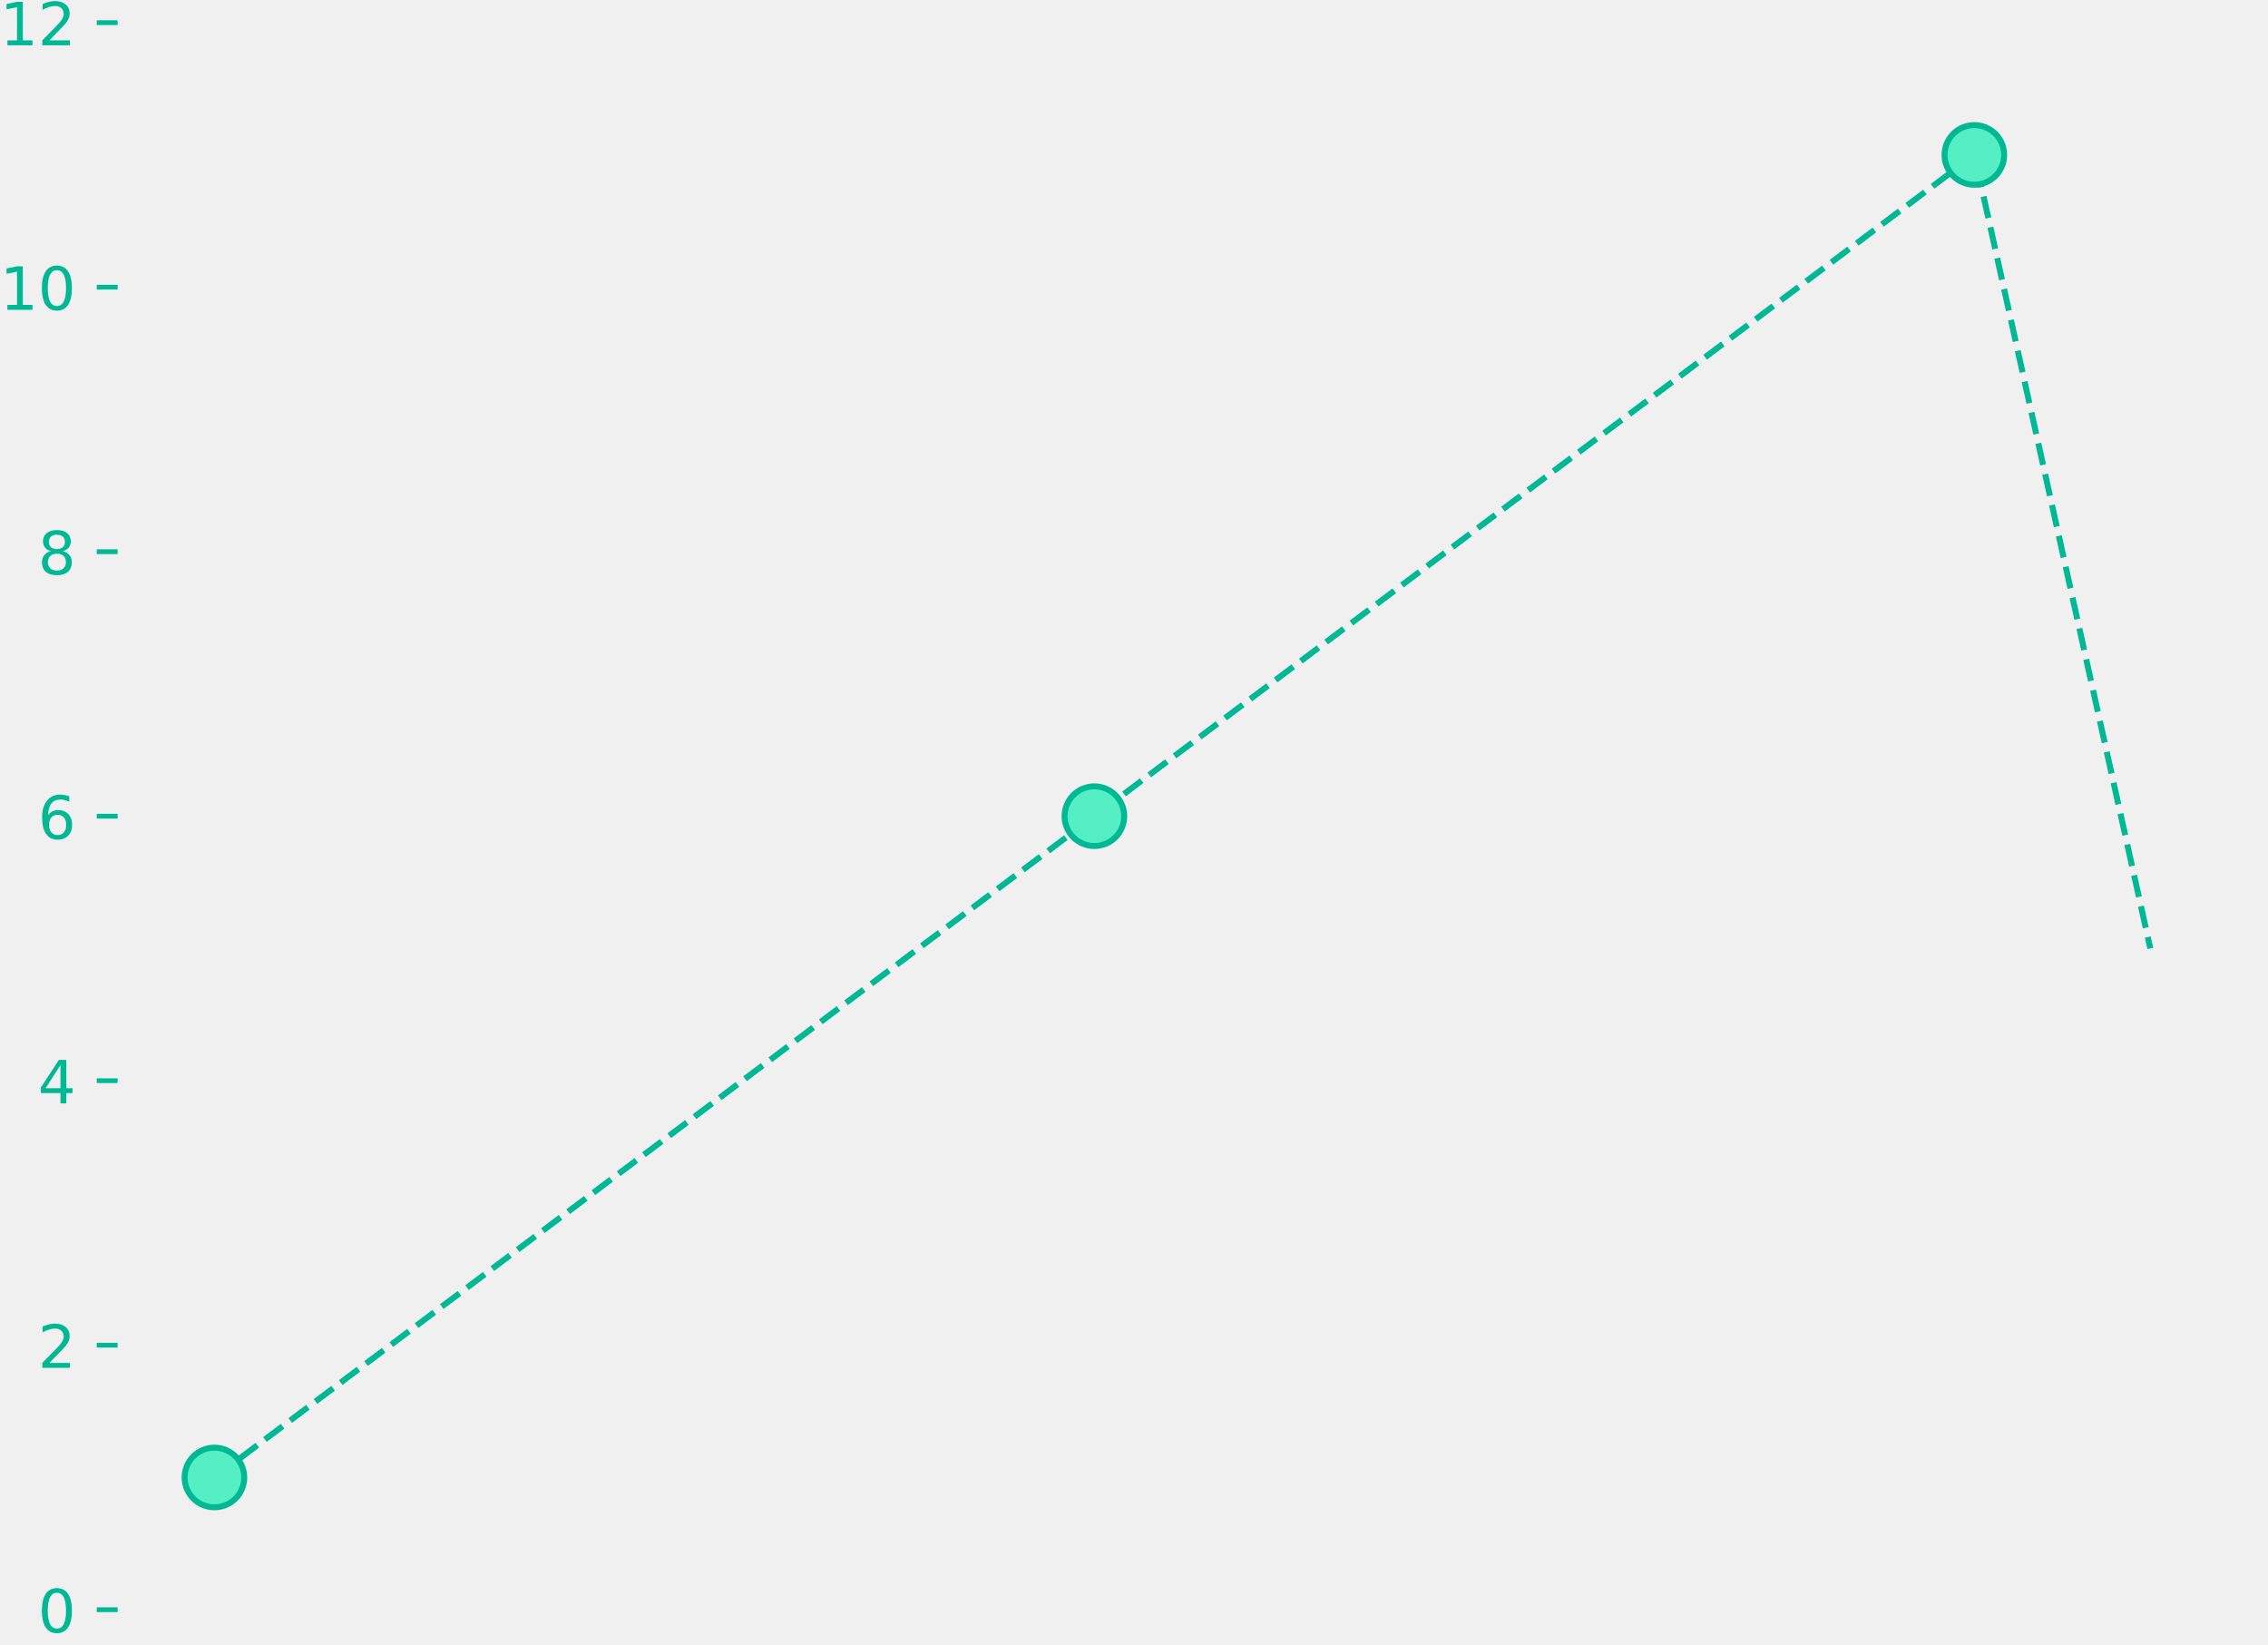
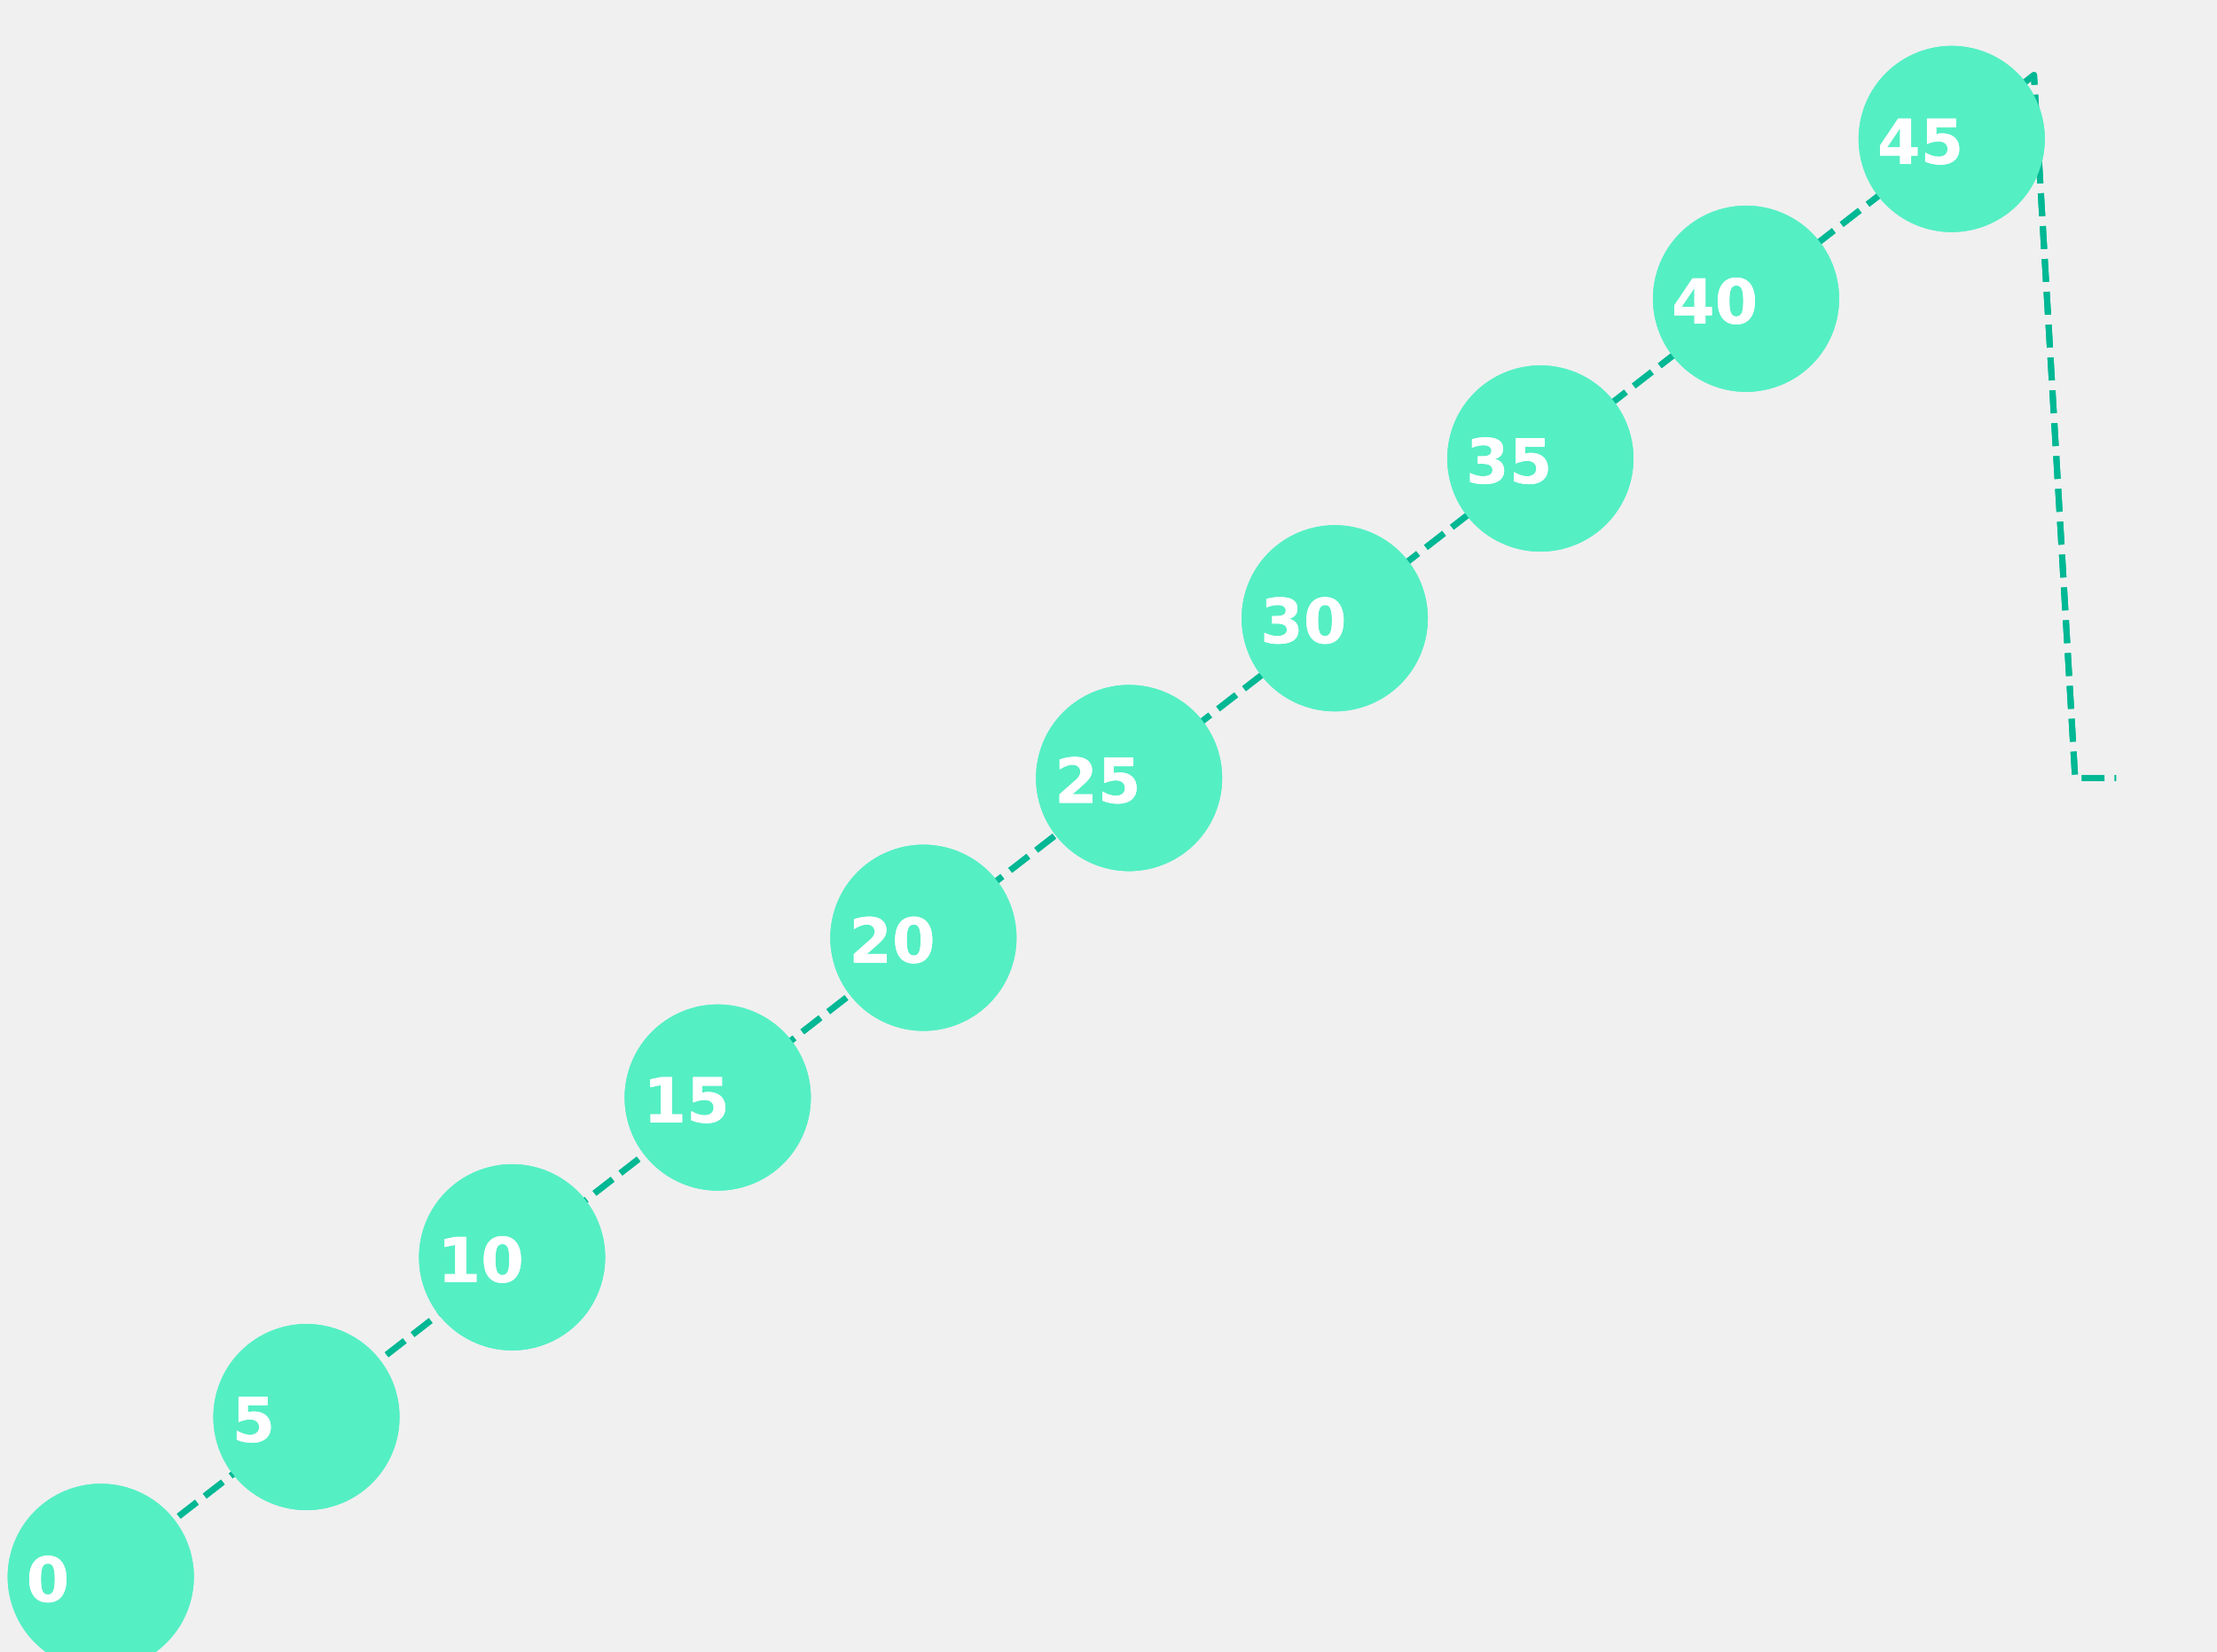
- <svg xmlns="http://www.w3.org/2000/svg" xmlns:xlink="http://www.w3.org/1999/xlink" height="275.79pt" version="1.1" viewBox="0 0 380.345 275.79" width="380.345pt">
+ <svg xmlns="http://www.w3.org/2000/svg" xmlns:xlink="http://www.w3.org/1999/xlink" height="266.112pt" version="1.1" viewBox="0 0 357.12 266.112" width="357.12pt">
  <defs>
-     <style type="text/css">
- *{stroke-linecap:butt;stroke-linejoin:round;}
-   </style>
+     <style type="text/css">*{stroke-linecap:butt;stroke-linejoin:round;}</style>
  </defs>
  <g id="figure_1">
    <g id="patch_1">
-       <path d="M 0 275.79  L 380.345 275.79  L 380.345 0  L 0 0  z " style="fill:none;" />
+       <path d="M 0 266.112  L 357.12 266.112  L 357.12 0  L 0 0  z " style="fill:none;" />
    </g>
    <g id="axes_1">
      <g id="matplotlib.axis_1">
        <g id="xtick_1" />
        <g id="xtick_2" />
        <g id="xtick_3" />
        <g id="xtick_4" />
        <g id="xtick_5" />
        <g id="xtick_6" />
      </g>
      <g id="matplotlib.axis_2">
-         <g id="ytick_1">
-           <g id="line2d_1">
-             <defs>
-               <path d="M 0 0  L -3.5 0  " id="m8e6af105aa" style="stroke:#00b894;stroke-width:0.8;" />
-             </defs>
-             <g>
-               <use style="fill:#00b894;stroke:#00b894;stroke-width:0.8;" x="19.725" xlink:href="#m8e6af105aa" y="269.911" />
-             </g>
-           </g>
-           <g id="text_1">
-             <defs>
-               <path d="M 31.781 66.406  Q 24.172 66.406 20.328 58.906  Q 16.5 51.422 16.5 36.375  Q 16.5 21.391 20.328 13.891  Q 24.172 6.391 31.781 6.391  Q 39.453 6.391 43.281 13.891  Q 47.125 21.391 47.125 36.375  Q 47.125 51.422 43.281 58.906  Q 39.453 66.406 31.781 66.406  z M 31.781 74.219  Q 44.047 74.219 50.516 64.516  Q 56.984 54.828 56.984 36.375  Q 56.984 17.969 50.516 8.266  Q 44.047 -1.422 31.781 -1.422  Q 19.531 -1.422 13.062 8.266  Q 6.594 17.969 6.594 36.375  Q 6.594 54.828 13.062 64.516  Q 19.531 74.219 31.781 74.219  z " id="DejaVuSans-48" />
-             </defs>
-             <g style="fill:#00b894;" transform="translate(6.3625 273.7104)scale(0.1 -0.1)">
-               <use xlink:href="#DejaVuSans-48" />
-             </g>
-           </g>
-         </g>
-         <g id="ytick_2">
-           <g id="line2d_2">
-             <g>
-               <use style="fill:#00b894;stroke:#00b894;stroke-width:0.8;" x="19.725" xlink:href="#m8e6af105aa" y="225.559" />
-             </g>
-           </g>
-           <g id="text_2">
-             <defs>
-               <path d="M 19.188 8.297  L 53.609 8.297  L 53.609 0  L 7.328 0  L 7.328 8.297  Q 12.938 14.109 22.625 23.891  Q 32.328 33.688 34.812 36.531  Q 39.547 41.844 41.422 45.531  Q 43.312 49.219 43.312 52.781  Q 43.312 58.594 39.234 62.25  Q 35.156 65.922 28.609 65.922  Q 23.969 65.922 18.812 64.312  Q 13.672 62.703 7.812 59.422  L 7.812 69.391  Q 13.766 71.781 18.938 73  Q 24.125 74.219 28.422 74.219  Q 39.75 74.219 46.484 68.547  Q 53.219 62.891 53.219 53.422  Q 53.219 48.922 51.531 44.891  Q 49.859 40.875 45.406 35.406  Q 44.188 33.984 37.641 27.219  Q 31.109 20.453 19.188 8.297  z " id="DejaVuSans-50" />
-             </defs>
-             <g style="fill:#00b894;" transform="translate(6.3625 229.3584)scale(0.1 -0.1)">
-               <use xlink:href="#DejaVuSans-50" />
-             </g>
-           </g>
-         </g>
-         <g id="ytick_3">
-           <g id="line2d_3">
-             <g>
-               <use style="fill:#00b894;stroke:#00b894;stroke-width:0.8;" x="19.725" xlink:href="#m8e6af105aa" y="181.207" />
-             </g>
-           </g>
-           <g id="text_3">
-             <defs>
-               <path d="M 37.797 64.312  L 12.891 25.391  L 37.797 25.391  z M 35.203 72.906  L 47.609 72.906  L 47.609 25.391  L 58.016 25.391  L 58.016 17.188  L 47.609 17.188  L 47.609 0  L 37.797 0  L 37.797 17.188  L 4.891 17.188  L 4.891 26.703  z " id="DejaVuSans-52" />
-             </defs>
-             <g style="fill:#00b894;" transform="translate(6.3625 185.0064)scale(0.1 -0.1)">
-               <use xlink:href="#DejaVuSans-52" />
-             </g>
-           </g>
-         </g>
-         <g id="ytick_4">
-           <g id="line2d_4">
-             <g>
-               <use style="fill:#00b894;stroke:#00b894;stroke-width:0.8;" x="19.725" xlink:href="#m8e6af105aa" y="136.855" />
-             </g>
-           </g>
-           <g id="text_4">
-             <defs>
-               <path d="M 33.016 40.375  Q 26.375 40.375 22.484 35.828  Q 18.609 31.297 18.609 23.391  Q 18.609 15.531 22.484 10.953  Q 26.375 6.391 33.016 6.391  Q 39.656 6.391 43.531 10.953  Q 47.406 15.531 47.406 23.391  Q 47.406 31.297 43.531 35.828  Q 39.656 40.375 33.016 40.375  z M 52.594 71.297  L 52.594 62.312  Q 48.875 64.062 45.094 64.984  Q 41.312 65.922 37.594 65.922  Q 27.828 65.922 22.672 59.328  Q 17.531 52.734 16.797 39.406  Q 19.672 43.656 24.016 45.922  Q 28.375 48.188 33.594 48.188  Q 44.578 48.188 50.953 41.516  Q 57.328 34.859 57.328 23.391  Q 57.328 12.156 50.688 5.359  Q 44.047 -1.422 33.016 -1.422  Q 20.359 -1.422 13.672 8.266  Q 6.984 17.969 6.984 36.375  Q 6.984 53.656 15.188 63.938  Q 23.391 74.219 37.203 74.219  Q 40.922 74.219 44.703 73.484  Q 48.484 72.75 52.594 71.297  z " id="DejaVuSans-54" />
-             </defs>
-             <g style="fill:#00b894;" transform="translate(6.3625 140.6544)scale(0.1 -0.1)">
-               <use xlink:href="#DejaVuSans-54" />
-             </g>
-           </g>
-         </g>
-         <g id="ytick_5">
-           <g id="line2d_5">
-             <g>
-               <use style="fill:#00b894;stroke:#00b894;stroke-width:0.8;" x="19.725" xlink:href="#m8e6af105aa" y="92.503" />
-             </g>
-           </g>
-           <g id="text_5">
-             <defs>
-               <path d="M 31.781 34.625  Q 24.75 34.625 20.719 30.859  Q 16.703 27.094 16.703 20.516  Q 16.703 13.922 20.719 10.156  Q 24.75 6.391 31.781 6.391  Q 38.812 6.391 42.859 10.172  Q 46.922 13.969 46.922 20.516  Q 46.922 27.094 42.891 30.859  Q 38.875 34.625 31.781 34.625  z M 21.922 38.812  Q 15.578 40.375 12.031 44.719  Q 8.5 49.078 8.5 55.328  Q 8.5 64.062 14.719 69.141  Q 20.953 74.219 31.781 74.219  Q 42.672 74.219 48.875 69.141  Q 55.078 64.062 55.078 55.328  Q 55.078 49.078 51.531 44.719  Q 48 40.375 41.703 38.812  Q 48.828 37.156 52.797 32.312  Q 56.781 27.484 56.781 20.516  Q 56.781 9.906 50.312 4.234  Q 43.844 -1.422 31.781 -1.422  Q 19.734 -1.422 13.25 4.234  Q 6.781 9.906 6.781 20.516  Q 6.781 27.484 10.781 32.312  Q 14.797 37.156 21.922 38.812  z M 18.312 54.391  Q 18.312 48.734 21.844 45.562  Q 25.391 42.391 31.781 42.391  Q 38.141 42.391 41.719 45.562  Q 45.312 48.734 45.312 54.391  Q 45.312 60.062 41.719 63.234  Q 38.141 66.406 31.781 66.406  Q 25.391 66.406 21.844 63.234  Q 18.312 60.062 18.312 54.391  z " id="DejaVuSans-56" />
-             </defs>
-             <g style="fill:#00b894;" transform="translate(6.3625 96.30244)scale(0.1 -0.1)">
-               <use xlink:href="#DejaVuSans-56" />
-             </g>
-           </g>
-         </g>
-         <g id="ytick_6">
-           <g id="line2d_6">
-             <g>
-               <use style="fill:#00b894;stroke:#00b894;stroke-width:0.8;" x="19.725" xlink:href="#m8e6af105aa" y="48.151" />
-             </g>
-           </g>
-           <g id="text_6">
-             <defs>
-               <path d="M 12.406 8.297  L 28.516 8.297  L 28.516 63.922  L 10.984 60.406  L 10.984 69.391  L 28.422 72.906  L 38.281 72.906  L 38.281 8.297  L 54.391 8.297  L 54.391 0  L 12.406 0  z " id="DejaVuSans-49" />
-             </defs>
-             <g style="fill:#00b894;" transform="translate(0 51.95044)scale(0.1 -0.1)">
-               <use xlink:href="#DejaVuSans-49" />
-               <use x="63.623" xlink:href="#DejaVuSans-48" />
-             </g>
-           </g>
-         </g>
-         <g id="ytick_7">
-           <g id="line2d_7">
-             <g>
-               <use style="fill:#00b894;stroke:#00b894;stroke-width:0.8;" x="19.725" xlink:href="#m8e6af105aa" y="3.799" />
-             </g>
-           </g>
-           <g id="text_7">
-             <g style="fill:#00b894;" transform="translate(0 7.598437)scale(0.1 -0.1)">
-               <use xlink:href="#DejaVuSans-49" />
-               <use x="63.623" xlink:href="#DejaVuSans-50" />
-             </g>
-           </g>
+         <g id="ytick_1" />
+         <g id="ytick_2" />
+         <g id="ytick_3" />
+         <g id="ytick_4" />
+         <g id="ytick_5" />
+       </g>
+       <g id="line2d_1">
+         <path clip-path="url(#p3520a2da83)" d="M 16.233 254.016  L 22.858 248.869  L 29.484 243.722  L 36.11 238.574  L 42.735 233.427  L 49.361 228.28  L 55.986 223.133  L 62.612 217.985  L 69.238 212.838  L 75.863 207.691  L 82.489 202.544  L 89.114 197.396  L 95.74 192.249  L 102.366 187.102  L 108.991 181.955  L 115.617 176.807  L 122.242 171.66  L 128.868 166.513  L 135.494 161.366  L 142.119 156.219  L 148.745 151.071  L 155.37 145.924  L 161.996 140.777  L 168.622 135.63  L 175.247 130.482  L 181.873 125.335  L 188.498 120.188  L 195.124 115.041  L 201.75 109.893  L 208.375 104.746  L 215.001 99.599  L 221.626 94.452  L 228.252 89.305  L 234.878 84.157  L 241.503 79.01  L 248.129 73.863  L 254.754 68.716  L 261.38 63.568  L 268.006 58.421  L 274.631 53.274  L 281.257 48.127  L 287.882 42.979  L 294.508 37.832  L 301.134 32.685  L 307.759 27.538  L 314.385 22.39  L 321.01 17.243  L 327.636 12.096  L 334.262 125.335  " style="fill:none;stroke:#00b894;stroke-dasharray:3.7,1.6;stroke-dashoffset:0;" />
+         <defs>
+           <path d="M 0 15  C 3.978 15 7.794 13.42 10.607 10.607  C 13.42 7.794 15 3.978 15 0  C 15 -3.978 13.42 -7.794 10.607 -10.607  C 7.794 -13.42 3.978 -15 0 -15  C -3.978 -15 -7.794 -13.42 -10.607 -10.607  C -13.42 -7.794 -15 -3.978 -15 0  C -15 3.978 -13.42 7.794 -10.607 10.607  C -7.794 13.42 -3.978 15 0 15  z " id="m4a6b39a15a" />
+         </defs>
+         <g clip-path="url(#p3520a2da83)">
+           <use style="fill:#55efc4;" x="16.233" xlink:href="#m4a6b39a15a" y="254.016" />
+           <use style="fill:#55efc4;" x="49.361" xlink:href="#m4a6b39a15a" y="228.28" />
+           <use style="fill:#55efc4;" x="82.489" xlink:href="#m4a6b39a15a" y="202.544" />
+           <use style="fill:#55efc4;" x="115.617" xlink:href="#m4a6b39a15a" y="176.807" />
+           <use style="fill:#55efc4;" x="148.745" xlink:href="#m4a6b39a15a" y="151.071" />
+           <use style="fill:#55efc4;" x="181.873" xlink:href="#m4a6b39a15a" y="125.335" />
+           <use style="fill:#55efc4;" x="215.001" xlink:href="#m4a6b39a15a" y="99.599" />
+           <use style="fill:#55efc4;" x="248.129" xlink:href="#m4a6b39a15a" y="73.863" />
+           <use style="fill:#55efc4;" x="281.257" xlink:href="#m4a6b39a15a" y="48.127" />
+           <use style="fill:#55efc4;" x="314.385" xlink:href="#m4a6b39a15a" y="22.39" />
        </g>
      </g>
-       <g id="line2d_8">
-         <path clip-path="url(#pa5fd565769)" d="M 35.958 247.735  L 65.472 225.559  L 94.986 203.383  L 124.5 181.207  L 154.014 159.031  L 183.528 136.855  L 213.042 114.679  L 242.556 92.503  L 272.07 70.327  L 301.584 48.151  L 331.098 25.975  L 360.612 159.031  " style="fill:none;stroke:#00b894;stroke-dasharray:3.7,1.6;stroke-dashoffset:0;" />
-         <defs>
-           <path d="M 0 5  C 1.326 5 2.598 4.473 3.536 3.536  C 4.473 2.598 5 1.326 5 0  C 5 -1.326 4.473 -2.598 3.536 -3.536  C 2.598 -4.473 1.326 -5 0 -5  C -1.326 -5 -2.598 -4.473 -3.536 -3.536  C -4.473 -2.598 -5 -1.326 -5 0  C -5 1.326 -4.473 2.598 -3.536 3.536  C -2.598 4.473 -1.326 5 0 5  z " id="m16b4c5a243" style="stroke:#00b894;" />
-         </defs>
-         <g clip-path="url(#pa5fd565769)">
-           <use style="fill:#55efc4;stroke:#00b894;" x="35.958" xlink:href="#m16b4c5a243" y="247.735" />
-           <use style="fill:#55efc4;stroke:#00b894;" x="183.528" xlink:href="#m16b4c5a243" y="136.855" />
-           <use style="fill:#55efc4;stroke:#00b894;" x="331.098" xlink:href="#m16b4c5a243" y="25.975" />
+       <g id="line2d_2">
+         <path clip-path="url(#p3520a2da83)" d="M 16.233 254.016  L 22.858 248.869  L 29.484 243.722  L 36.11 238.574  L 42.735 233.427  L 49.361 228.28  L 55.986 223.133  L 62.612 217.985  L 69.238 212.838  L 75.863 207.691  L 82.489 202.544  L 89.114 197.396  L 95.74 192.249  L 102.366 187.102  L 108.991 181.955  L 115.617 176.807  L 122.242 171.66  L 128.868 166.513  L 135.494 161.366  L 142.119 156.219  L 148.745 151.071  L 155.37 145.924  L 161.996 140.777  L 168.622 135.63  L 175.247 130.482  L 181.873 125.335  L 188.498 120.188  L 195.124 115.041  L 201.75 109.893  L 208.375 104.746  L 215.001 99.599  L 221.626 94.452  L 228.252 89.305  L 234.878 84.157  L 241.503 79.01  L 248.129 73.863  L 254.754 68.716  L 261.38 63.568  L 268.006 58.421  L 274.631 53.274  L 281.257 48.127  L 287.882 42.979  L 294.508 37.832  L 301.134 32.685  L 307.759 27.538  L 314.385 22.39  L 321.01 17.243  L 327.636 12.096  L 334.262 125.335  L 340.887 125.335  " style="fill:none;stroke:#00b894;stroke-dasharray:3.7,1.6;stroke-dashoffset:0;" />
+         <g clip-path="url(#p3520a2da83)">
+           <use style="fill:#55efc4;" x="16.233" xlink:href="#m4a6b39a15a" y="254.016" />
+           <use style="fill:#55efc4;" x="49.361" xlink:href="#m4a6b39a15a" y="228.28" />
+           <use style="fill:#55efc4;" x="82.489" xlink:href="#m4a6b39a15a" y="202.544" />
+           <use style="fill:#55efc4;" x="115.617" xlink:href="#m4a6b39a15a" y="176.807" />
+           <use style="fill:#55efc4;" x="148.745" xlink:href="#m4a6b39a15a" y="151.071" />
+           <use style="fill:#55efc4;" x="181.873" xlink:href="#m4a6b39a15a" y="125.335" />
+           <use style="fill:#55efc4;" x="215.001" xlink:href="#m4a6b39a15a" y="99.599" />
+           <use style="fill:#55efc4;" x="248.129" xlink:href="#m4a6b39a15a" y="73.863" />
+           <use style="fill:#55efc4;" x="281.257" xlink:href="#m4a6b39a15a" y="48.127" />
+           <use style="fill:#55efc4;" x="314.385" xlink:href="#m4a6b39a15a" y="22.39" />
+         </g>
+       </g>
+       <g id="text_1">
+         <g style="fill:#ffffff;" transform="translate(4.232727 258.016)scale(0.1 -0.1)">
+           <defs>
+             <path d="M 46 36.531  Q 46 50.203 43.438 55.781  Q 40.875 61.375 34.812 61.375  Q 28.766 61.375 26.172 55.781  Q 23.578 50.203 23.578 36.531  Q 23.578 22.703 26.172 17.031  Q 28.766 11.375 34.812 11.375  Q 40.828 11.375 43.406 17.031  Q 46 22.703 46 36.531  z M 64.797 36.375  Q 64.797 18.266 56.984 8.422  Q 49.172 -1.422 34.812 -1.422  Q 20.406 -1.422 12.594 8.422  Q 4.781 18.266 4.781 36.375  Q 4.781 54.547 12.594 64.375  Q 20.406 74.219 34.812 74.219  Q 49.172 74.219 56.984 64.375  Q 64.797 54.547 64.797 36.375  z " id="DejaVuSans-Bold-48" />
+           </defs>
+           <use xlink:href="#DejaVuSans-Bold-48" />
+         </g>
+       </g>
+       <g id="text_2">
+         <g style="fill:#ffffff;" transform="translate(37.36074 232.2798)scale(0.1 -0.1)">
+           <defs>
+             <path d="M 10.594 72.906  L 57.328 72.906  L 57.328 59.078  L 25.594 59.078  L 25.594 47.797  Q 27.734 48.391 29.906 48.703  Q 32.078 49.031 34.422 49.031  Q 47.75 49.031 55.172 42.359  Q 62.594 35.688 62.594 23.781  Q 62.594 11.969 54.516 5.266  Q 46.438 -1.422 32.078 -1.422  Q 25.875 -1.422 19.797 -0.219  Q 13.719 0.984 7.719 3.422  L 7.719 18.219  Q 13.672 14.797 19.016 13.078  Q 24.359 11.375 29.109 11.375  Q 35.938 11.375 39.859 14.719  Q 43.797 18.062 43.797 23.781  Q 43.797 29.547 39.859 32.859  Q 35.938 36.188 29.109 36.188  Q 25.047 36.188 20.453 35.125  Q 15.875 34.078 10.594 31.891  z " id="DejaVuSans-Bold-53" />
+           </defs>
+           <use xlink:href="#DejaVuSans-Bold-53" />
+         </g>
+       </g>
+       <g id="text_3">
+         <g style="fill:#ffffff;" transform="translate(70.48876 206.5437)scale(0.1 -0.1)">
+           <defs>
+             <path d="M 11.719 12.984  L 28.328 12.984  L 28.328 60.109  L 11.281 56.594  L 11.281 69.391  L 28.219 72.906  L 46.094 72.906  L 46.094 12.984  L 62.703 12.984  L 62.703 0  L 11.719 0  z " id="DejaVuSans-Bold-49" />
+           </defs>
+           <use xlink:href="#DejaVuSans-Bold-49" />
+           <use x="69.58" xlink:href="#DejaVuSans-Bold-48" />
+         </g>
+       </g>
+       <g id="text_4">
+         <g style="fill:#ffffff;" transform="translate(103.6168 180.8075)scale(0.1 -0.1)">
+           <use xlink:href="#DejaVuSans-Bold-49" />
+           <use x="69.58" xlink:href="#DejaVuSans-Bold-53" />
+         </g>
+       </g>
+       <g id="text_5">
+         <g style="fill:#ffffff;" transform="translate(136.7448 155.0713)scale(0.1 -0.1)">
+           <defs>
+             <path d="M 28.812 13.812  L 60.891 13.812  L 60.891 0  L 7.906 0  L 7.906 13.812  L 34.516 37.312  Q 38.094 40.531 39.797 43.609  Q 41.5 46.688 41.5 50  Q 41.5 55.125 38.062 58.25  Q 34.625 61.375 28.906 61.375  Q 24.516 61.375 19.281 59.5  Q 14.062 57.625 8.109 53.906  L 8.109 69.922  Q 14.453 72.016 20.656 73.109  Q 26.859 74.219 32.812 74.219  Q 45.906 74.219 53.156 68.453  Q 60.406 62.703 60.406 52.391  Q 60.406 46.438 57.328 41.281  Q 54.25 36.141 44.391 27.484  z " id="DejaVuSans-Bold-50" />
+           </defs>
+           <use xlink:href="#DejaVuSans-Bold-50" />
+           <use x="69.58" xlink:href="#DejaVuSans-Bold-48" />
+         </g>
+       </g>
+       <g id="text_6">
+         <g style="fill:#ffffff;" transform="translate(169.8728 129.3351)scale(0.1 -0.1)">
+           <use xlink:href="#DejaVuSans-Bold-50" />
+           <use x="69.58" xlink:href="#DejaVuSans-Bold-53" />
+         </g>
+       </g>
+       <g id="text_7">
+         <g style="fill:#ffffff;" transform="translate(203.0008 103.599)scale(0.1 -0.1)">
+           <defs>
+             <path d="M 46.578 39.312  Q 53.953 37.406 57.781 32.688  Q 61.625 27.984 61.625 20.703  Q 61.625 9.859 53.312 4.219  Q 45.016 -1.422 29.109 -1.422  Q 23.484 -1.422 17.844 -0.516  Q 12.203 0.391 6.688 2.203  L 6.688 16.703  Q 11.969 14.062 17.156 12.719  Q 22.359 11.375 27.391 11.375  Q 34.859 11.375 38.844 13.953  Q 42.828 16.547 42.828 21.391  Q 42.828 26.375 38.75 28.938  Q 34.672 31.5 26.703 31.5  L 19.188 31.5  L 19.188 43.609  L 27.094 43.609  Q 34.188 43.609 37.641 45.828  Q 41.109 48.047 41.109 52.594  Q 41.109 56.781 37.734 59.078  Q 34.375 61.375 28.219 61.375  Q 23.688 61.375 19.047 60.344  Q 14.406 59.328 9.812 57.328  L 9.812 71.094  Q 15.375 72.656 20.844 73.438  Q 26.312 74.219 31.594 74.219  Q 45.797 74.219 52.844 69.547  Q 59.906 64.891 59.906 55.516  Q 59.906 49.125 56.531 45.047  Q 53.172 40.969 46.578 39.312  z " id="DejaVuSans-Bold-51" />
+           </defs>
+           <use xlink:href="#DejaVuSans-Bold-51" />
+           <use x="69.58" xlink:href="#DejaVuSans-Bold-48" />
+         </g>
+       </g>
+       <g id="text_8">
+         <g style="fill:#ffffff;" transform="translate(236.1288 77.86281)scale(0.1 -0.1)">
+           <use xlink:href="#DejaVuSans-Bold-51" />
+           <use x="69.58" xlink:href="#DejaVuSans-Bold-53" />
+         </g>
+       </g>
+       <g id="text_9">
+         <g style="fill:#ffffff;" transform="translate(269.2568 52.12664)scale(0.1 -0.1)">
+           <defs>
+             <path d="M 36.812 57.422  L 16.219 26.906  L 36.812 26.906  z M 33.688 72.906  L 54.594 72.906  L 54.594 26.906  L 64.984 26.906  L 64.984 13.281  L 54.594 13.281  L 54.594 0  L 36.812 0  L 36.812 13.281  L 4.5 13.281  L 4.5 29.391  z " id="DejaVuSans-Bold-52" />
+           </defs>
+           <use xlink:href="#DejaVuSans-Bold-52" />
+           <use x="69.58" xlink:href="#DejaVuSans-Bold-48" />
+         </g>
+       </g>
+       <g id="text_10">
+         <g style="fill:#ffffff;" transform="translate(302.3849 26.39047)scale(0.1 -0.1)">
+           <use xlink:href="#DejaVuSans-Bold-52" />
+           <use x="69.58" xlink:href="#DejaVuSans-Bold-53" />
+         </g>
+       </g>
+       <g id="text_11">
+         <g style="fill:#ffffff;" transform="translate(4.232727 258.016)scale(0.1 -0.1)">
+           <use xlink:href="#DejaVuSans-Bold-48" />
+         </g>
+       </g>
+       <g id="text_12">
+         <g style="fill:#ffffff;" transform="translate(37.36074 232.2798)scale(0.1 -0.1)">
+           <use xlink:href="#DejaVuSans-Bold-53" />
+         </g>
+       </g>
+       <g id="text_13">
+         <g style="fill:#ffffff;" transform="translate(70.48876 206.5437)scale(0.1 -0.1)">
+           <use xlink:href="#DejaVuSans-Bold-49" />
+           <use x="69.58" xlink:href="#DejaVuSans-Bold-48" />
+         </g>
+       </g>
+       <g id="text_14">
+         <g style="fill:#ffffff;" transform="translate(103.6168 180.8075)scale(0.1 -0.1)">
+           <use xlink:href="#DejaVuSans-Bold-49" />
+           <use x="69.58" xlink:href="#DejaVuSans-Bold-53" />
+         </g>
+       </g>
+       <g id="text_15">
+         <g style="fill:#ffffff;" transform="translate(136.7448 155.0713)scale(0.1 -0.1)">
+           <use xlink:href="#DejaVuSans-Bold-50" />
+           <use x="69.58" xlink:href="#DejaVuSans-Bold-48" />
+         </g>
+       </g>
+       <g id="text_16">
+         <g style="fill:#ffffff;" transform="translate(169.8728 129.3351)scale(0.1 -0.1)">
+           <use xlink:href="#DejaVuSans-Bold-50" />
+           <use x="69.58" xlink:href="#DejaVuSans-Bold-53" />
+         </g>
+       </g>
+       <g id="text_17">
+         <g style="fill:#ffffff;" transform="translate(203.0008 103.599)scale(0.1 -0.1)">
+           <use xlink:href="#DejaVuSans-Bold-51" />
+           <use x="69.58" xlink:href="#DejaVuSans-Bold-48" />
+         </g>
+       </g>
+       <g id="text_18">
+         <g style="fill:#ffffff;" transform="translate(236.1288 77.86281)scale(0.1 -0.1)">
+           <use xlink:href="#DejaVuSans-Bold-51" />
+           <use x="69.58" xlink:href="#DejaVuSans-Bold-53" />
+         </g>
+       </g>
+       <g id="text_19">
+         <g style="fill:#ffffff;" transform="translate(269.2568 52.12664)scale(0.1 -0.1)">
+           <use xlink:href="#DejaVuSans-Bold-52" />
+           <use x="69.58" xlink:href="#DejaVuSans-Bold-48" />
+         </g>
+       </g>
+       <g id="text_20">
+         <g style="fill:#ffffff;" transform="translate(302.3849 26.39047)scale(0.1 -0.1)">
+           <use xlink:href="#DejaVuSans-Bold-52" />
+           <use x="69.58" xlink:href="#DejaVuSans-Bold-53" />
        </g>
      </g>
    </g>
  </g>
  <defs>
-     <clipPath id="pa5fd565769">
-       <rect height="266.112" width="357.12" x="19.725" y="3.799" />
+     <clipPath id="p3520a2da83">
+       <rect height="266.112" width="357.12" x="0" y="-0" />
    </clipPath>
  </defs>
</svg>
